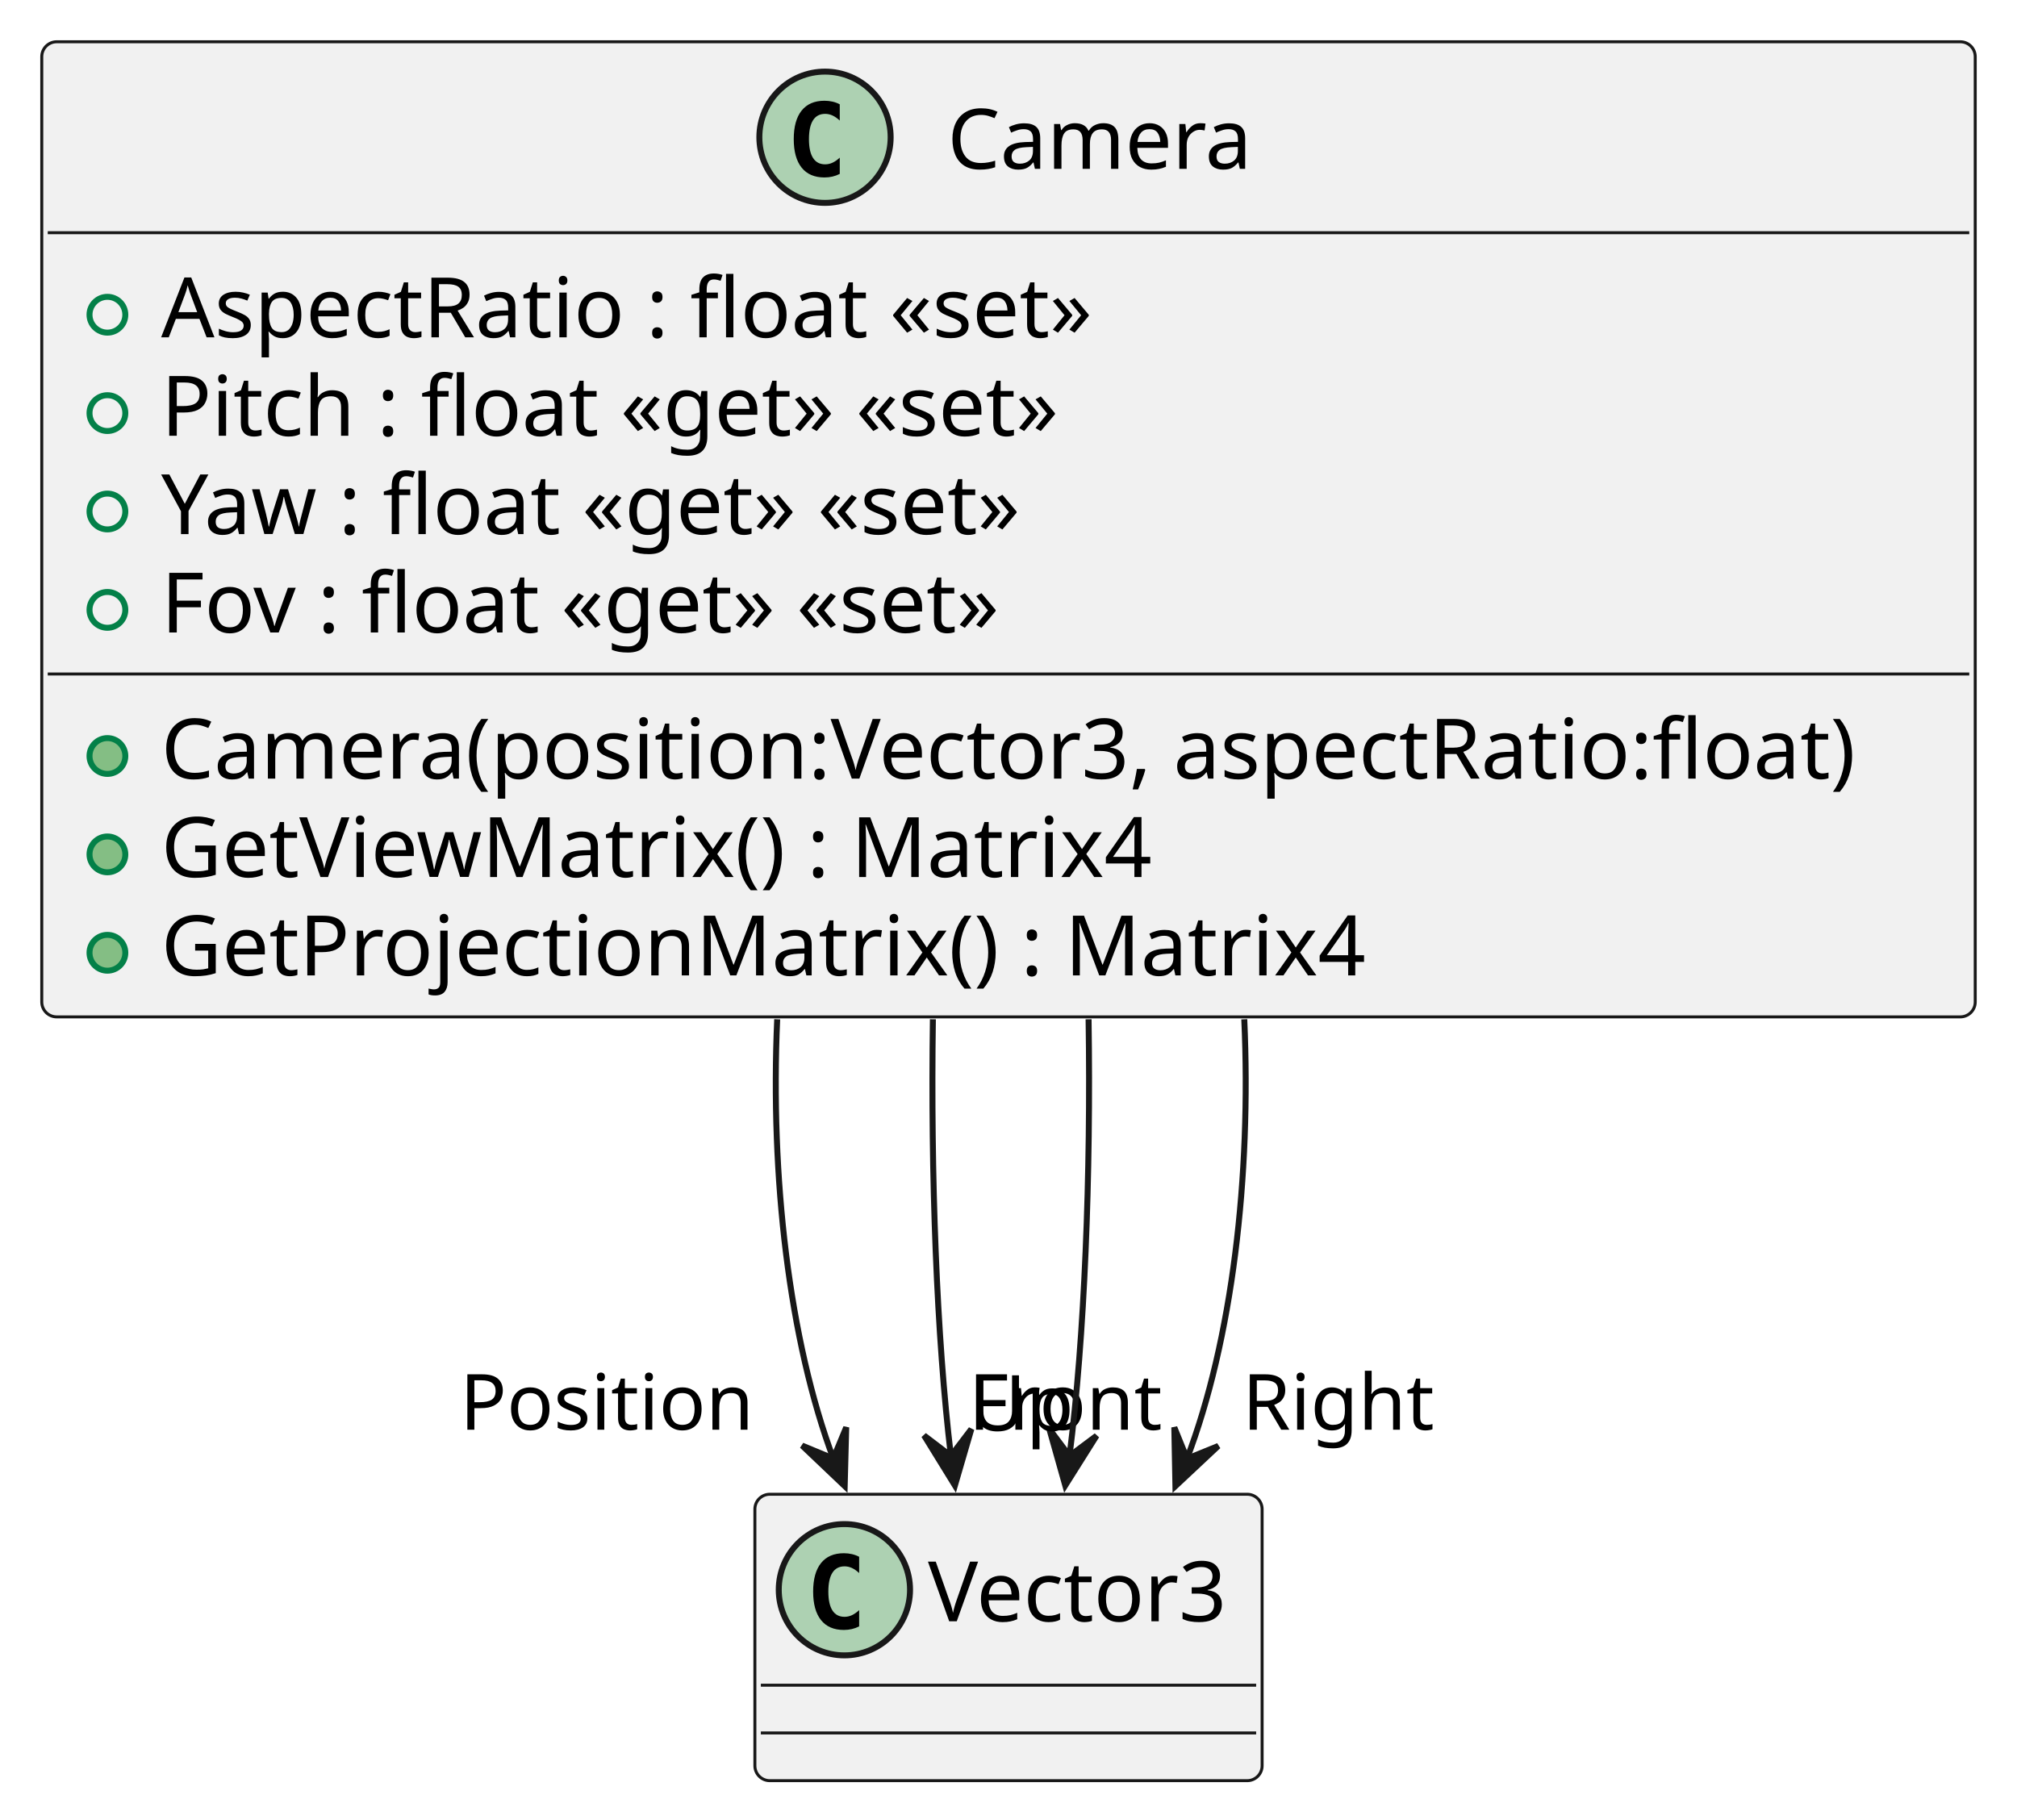
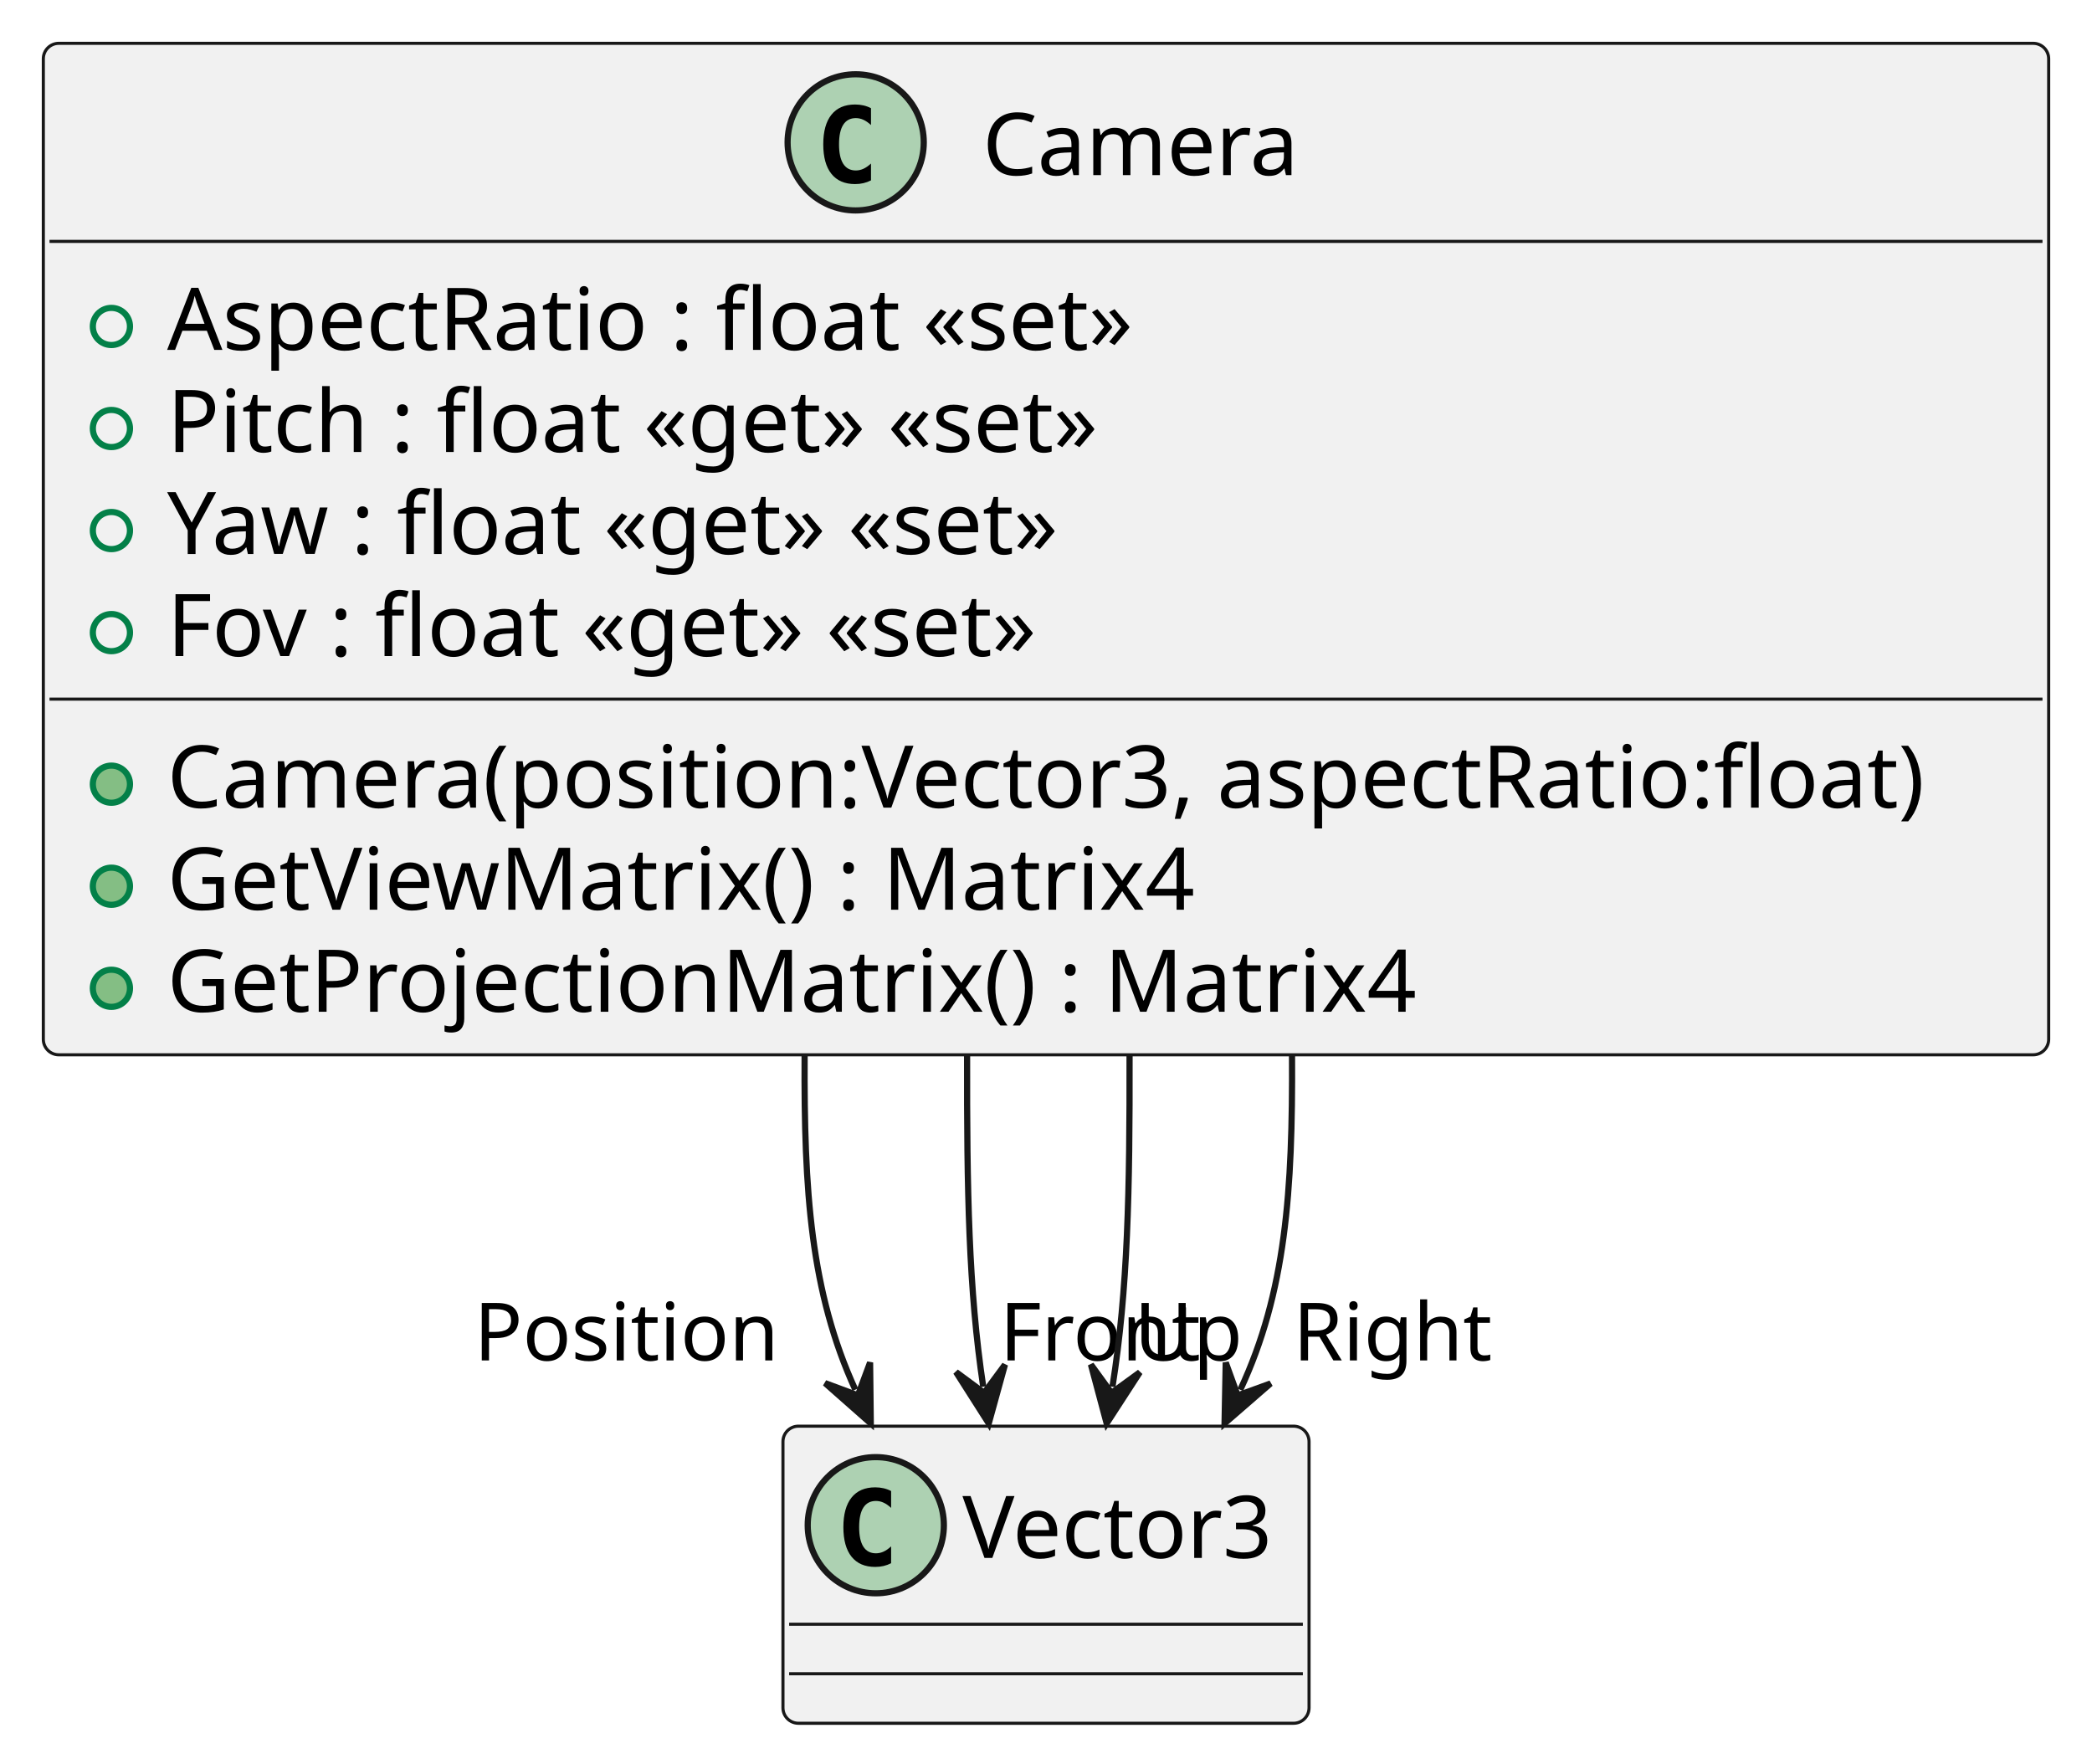
- <svg xmlns="http://www.w3.org/2000/svg" contentStyleType="text/css" height="305px" preserveAspectRatio="none" style="width:338px;height:305px;background:#FFFFFF;" version="1.1" viewBox="0 0 338 305" width="338px" zoomAndPan="magnify">
+ <svg xmlns="http://www.w3.org/2000/svg" contentStyleType="text/css" height="285px" preserveAspectRatio="none" style="width:338px;height:285px;background:#FFFFFF;" version="1.1" viewBox="0 0 338 285" width="338px" zoomAndPan="magnify">
  <defs />
  <g>
    <g id="elem_Camera">
      <rect codeLine="1" fill="#F1F1F1" height="163.418" id="Camera" rx="2.5" ry="2.5" style="stroke:#181818;stroke-width:0.5;" width="324" x="7" y="7" />
      <ellipse cx="138.25" cy="23" fill="#ADD1B2" rx="11" ry="11" style="stroke:#181818;stroke-width:1.0;" />
      <path d="M140.723,29.143 Q140.142,29.442 139.503,29.591 Q138.864,29.741 138.158,29.741 Q135.651,29.741 134.332,28.089 Q133.012,26.437 133.012,23.316 Q133.012,20.186 134.332,18.535 Q135.651,16.883 138.158,16.883 Q138.864,16.883 139.511,17.032 Q140.159,17.182 140.723,17.48 L140.723,20.203 Q140.092,19.622 139.499,19.352 Q138.905,19.082 138.274,19.082 Q136.93,19.082 136.245,20.149 Q135.56,21.216 135.56,23.316 Q135.56,25.408 136.245,26.474 Q136.93,27.541 138.274,27.541 Q138.905,27.541 139.499,27.271 Q140.092,27.002 140.723,26.42 Z " fill="#000000" />
      <text fill="#000000" font-family="sans-serif" font-size="14" lengthAdjust="spacing" textLength="53" x="158.75" y="28.291">Camera</text>
      <line style="stroke:#181818;stroke-width:0.5;" x1="8" x2="330" y1="39" y2="39" />
      <ellipse cx="18" cy="52.744" fill="none" rx="3" ry="3" style="stroke:#038048;stroke-width:1.0;" />
      <text fill="#000000" font-family="sans-serif" font-size="14" lengthAdjust="spacing" textLength="162" x="27" y="56.535">AspectRatio : float «set»</text>
      <ellipse cx="18" cy="69.232" fill="none" rx="3" ry="3" style="stroke:#038048;stroke-width:1.0;" />
      <text fill="#000000" font-family="sans-serif" font-size="14" lengthAdjust="spacing" textLength="154" x="27" y="73.023">Pitch : float «get» «set»</text>
      <ellipse cx="18" cy="85.721" fill="none" rx="3" ry="3" style="stroke:#038048;stroke-width:1.0;" />
      <text fill="#000000" font-family="sans-serif" font-size="14" lengthAdjust="spacing" textLength="149" x="27" y="89.512">Yaw : float «get» «set»</text>
      <ellipse cx="18" cy="102.209" fill="none" rx="3" ry="3" style="stroke:#038048;stroke-width:1.0;" />
      <text fill="#000000" font-family="sans-serif" font-size="14" lengthAdjust="spacing" textLength="145" x="27" y="106">Fov : float «get» «set»</text>
      <line style="stroke:#181818;stroke-width:0.5;" x1="8" x2="330" y1="112.953" y2="112.953" />
      <ellipse cx="18" cy="126.697" fill="#84BE84" rx="3" ry="3" style="stroke:#038048;stroke-width:1.0;" />
      <text fill="#000000" font-family="sans-serif" font-size="14" lengthAdjust="spacing" textLength="298" x="27" y="130.488">Camera(position:Vector3, aspectRatio:float)</text>
      <ellipse cx="18" cy="143.185" fill="#84BE84" rx="3" ry="3" style="stroke:#038048;stroke-width:1.0;" />
      <text fill="#000000" font-family="sans-serif" font-size="14" lengthAdjust="spacing" textLength="174" x="27" y="146.977">GetViewMatrix() : Matrix4</text>
      <ellipse cx="18" cy="159.674" fill="#84BE84" rx="3" ry="3" style="stroke:#038048;stroke-width:1.0;" />
      <text fill="#000000" font-family="sans-serif" font-size="14" lengthAdjust="spacing" textLength="211" x="27" y="163.465">GetProjectionMatrix() : Matrix4</text>
    </g>
    <g id="elem_Vector3">
-       <rect fill="#F1F1F1" height="48" id="Vector3" rx="2.5" ry="2.5" style="stroke:#181818;stroke-width:0.5;" width="85" x="126.5" y="250.42" />
-       <ellipse cx="141.5" cy="266.42" fill="#ADD1B2" rx="11" ry="11" style="stroke:#181818;stroke-width:1.0;" />
-       <path d="M143.973,272.563 Q143.392,272.862 142.753,273.011 Q142.114,273.161 141.408,273.161 Q138.901,273.161 137.582,271.509 Q136.262,269.857 136.262,266.736 Q136.262,263.606 137.582,261.955 Q138.901,260.303 141.408,260.303 Q142.114,260.303 142.761,260.452 Q143.409,260.602 143.973,260.901 L143.973,263.623 Q143.342,263.042 142.749,262.772 Q142.155,262.502 141.524,262.502 Q140.18,262.502 139.495,263.569 Q138.81,264.636 138.81,266.736 Q138.81,268.828 139.495,269.894 Q140.18,270.961 141.524,270.961 Q142.155,270.961 142.749,270.691 Q143.342,270.421 143.973,269.84 Z " fill="#000000" />
-       <text fill="#000000" font-family="sans-serif" font-size="14" lengthAdjust="spacing" textLength="53" x="155.5" y="271.711">Vector3</text>
-       <line style="stroke:#181818;stroke-width:0.5;" x1="127.5" x2="210.5" y1="282.42" y2="282.42" />
-       <line style="stroke:#181818;stroke-width:0.5;" x1="127.5" x2="210.5" y1="290.42" y2="290.42" />
+       <rect fill="#F1F1F1" height="48" id="Vector3" rx="2.5" ry="2.5" style="stroke:#181818;stroke-width:0.5;" width="85" x="126.5" y="230.42" />
+       <ellipse cx="141.5" cy="246.42" fill="#ADD1B2" rx="11" ry="11" style="stroke:#181818;stroke-width:1.0;" />
+       <path d="M143.973,252.563 Q143.392,252.862 142.753,253.011 Q142.114,253.161 141.408,253.161 Q138.901,253.161 137.582,251.509 Q136.262,249.857 136.262,246.736 Q136.262,243.607 137.582,241.955 Q138.901,240.303 141.408,240.303 Q142.114,240.303 142.761,240.452 Q143.409,240.602 143.973,240.9 L143.973,243.623 Q143.342,243.042 142.749,242.772 Q142.155,242.502 141.524,242.502 Q140.18,242.502 139.495,243.569 Q138.81,244.636 138.81,246.736 Q138.81,248.828 139.495,249.894 Q140.18,250.961 141.524,250.961 Q142.155,250.961 142.749,250.691 Q143.342,250.422 143.973,249.84 Z " fill="#000000" />
+       <text fill="#000000" font-family="sans-serif" font-size="14" lengthAdjust="spacing" textLength="53" x="155.5" y="251.711">Vector3</text>
+       <line style="stroke:#181818;stroke-width:0.5;" x1="127.5" x2="210.5" y1="262.42" y2="262.42" />
+       <line style="stroke:#181818;stroke-width:0.5;" x1="127.5" x2="210.5" y1="270.42" y2="270.42" />
    </g>
    <g id="link_Camera_Vector3">
-       <path codeLine="10" d="M130.24,170.82 C129.07,197.13 132.21,224.63 139.68,244.53 " fill="none" id="Camera-to-Vector3" style="stroke:#181818;stroke-width:1.0;" />
-       <polygon fill="#181818" points="141.55,249.05,141.807,239.204,139.639,244.43,134.414,242.262,141.55,249.05" style="stroke:#181818;stroke-width:1.0;" />
-       <text fill="#000000" font-family="sans-serif" font-size="13" lengthAdjust="spacing" textLength="51" x="77.056" y="239.602">Position</text>
+       <path codeLine="10" d="M130,170.61 C129.89,192.36 130.961,208.745 138.191,224.525 " fill="none" id="Camera-to-Vector3" style="stroke:#181818;stroke-width:1.0;" />
+       <polygon fill="#181818" points="140.69,229.98,140.578,220.132,138.607,225.434,133.305,223.464,140.69,229.98" style="stroke:#181818;stroke-width:1.0;" />
+       <text fill="#000000" font-family="sans-serif" font-size="13" lengthAdjust="spacing" textLength="51" x="76.574" y="219.801">Position</text>
    </g>
    <g id="link_Camera_Vector3">
-       <path codeLine="11" d="M156.33,170.82 C155.95,196.9 156.96,224.15 159.35,244.01 " fill="none" id="Camera-to-Vector3-1" style="stroke:#181818;stroke-width:1.0;" />
-       <polygon fill="#181818" points="160.02,248.95,162.776,239.495,159.349,243.995,154.848,240.568,160.02,248.95" style="stroke:#181818;stroke-width:1.0;" />
-       <text fill="#000000" font-family="sans-serif" font-size="13" lengthAdjust="spacing" textLength="33" x="162.295" y="239.602">Front</text>
+       <path codeLine="11" d="M156.25,170.61 C156.22,192.36 156.489,208.267 158.859,224.047 " fill="none" id="Camera-to-Vector3-1" style="stroke:#181818;stroke-width:1.0;" />
+       <polygon fill="#181818" points="159.75,229.98,162.369,220.486,159.007,225.036,154.458,221.674,159.75,229.98" style="stroke:#181818;stroke-width:1.0;" />
+       <text fill="#000000" font-family="sans-serif" font-size="13" lengthAdjust="spacing" textLength="33" x="161.517" y="219.801">Front</text>
    </g>
    <g id="link_Camera_Vector3">
-       <path codeLine="12" d="M182.42,170.82 C182.82,196.9 181.75,224.15 179.22,244.01 " fill="none" id="Camera-to-Vector3-2" style="stroke:#181818;stroke-width:1.0;" />
-       <polygon fill="#181818" points="178.51,248.95,183.756,240.615,179.225,244.001,175.838,239.47,178.51,248.95" style="stroke:#181818;stroke-width:1.0;" />
-       <text fill="#000000" font-family="sans-serif" font-size="13" lengthAdjust="spacing" textLength="17" x="162.44" y="239.77">Up</text>
+       <path codeLine="12" d="M182.5,170.61 C182.54,192.36 182.239,208.274 179.739,224.054 " fill="none" id="Camera-to-Vector3-2" style="stroke:#181818;stroke-width:1.0;" />
+       <polygon fill="#181818" points="178.8,229.98,184.159,221.717,179.582,225.042,176.258,220.465,178.8,229.98" style="stroke:#181818;stroke-width:1.0;" />
+       <text fill="#000000" font-family="sans-serif" font-size="13" lengthAdjust="spacing" textLength="17" x="183.261" y="219.801">Up</text>
    </g>
    <g id="link_Camera_Vector3">
-       <path codeLine="13" d="M208.51,170.82 C209.7,197.13 206.49,224.63 198.88,244.53 " fill="none" id="Camera-to-Vector3-3" style="stroke:#181818;stroke-width:1.0;" />
-       <polygon fill="#181818" points="196.97,249.06,204.156,242.326,198.915,244.454,196.787,239.213,196.97,249.06" style="stroke:#181818;stroke-width:1.0;" />
-       <text fill="#000000" font-family="sans-serif" font-size="13" lengthAdjust="spacing" textLength="33" x="208.173" y="239.602">Right</text>
+       <path codeLine="13" d="M208.75,170.61 C208.86,192.36 207.772,208.765 200.392,224.545 " fill="none" id="Camera-to-Vector3-3" style="stroke:#181818;stroke-width:1.0;" />
+       <polygon fill="#181818" points="197.85,229.98,205.286,223.522,199.968,225.451,198.039,220.133,197.85,229.98" style="stroke:#181818;stroke-width:1.0;" />
+       <text fill="#000000" font-family="sans-serif" font-size="13" lengthAdjust="spacing" textLength="33" x="208.904" y="219.801">Right</text>
    </g>
  </g>
</svg>
